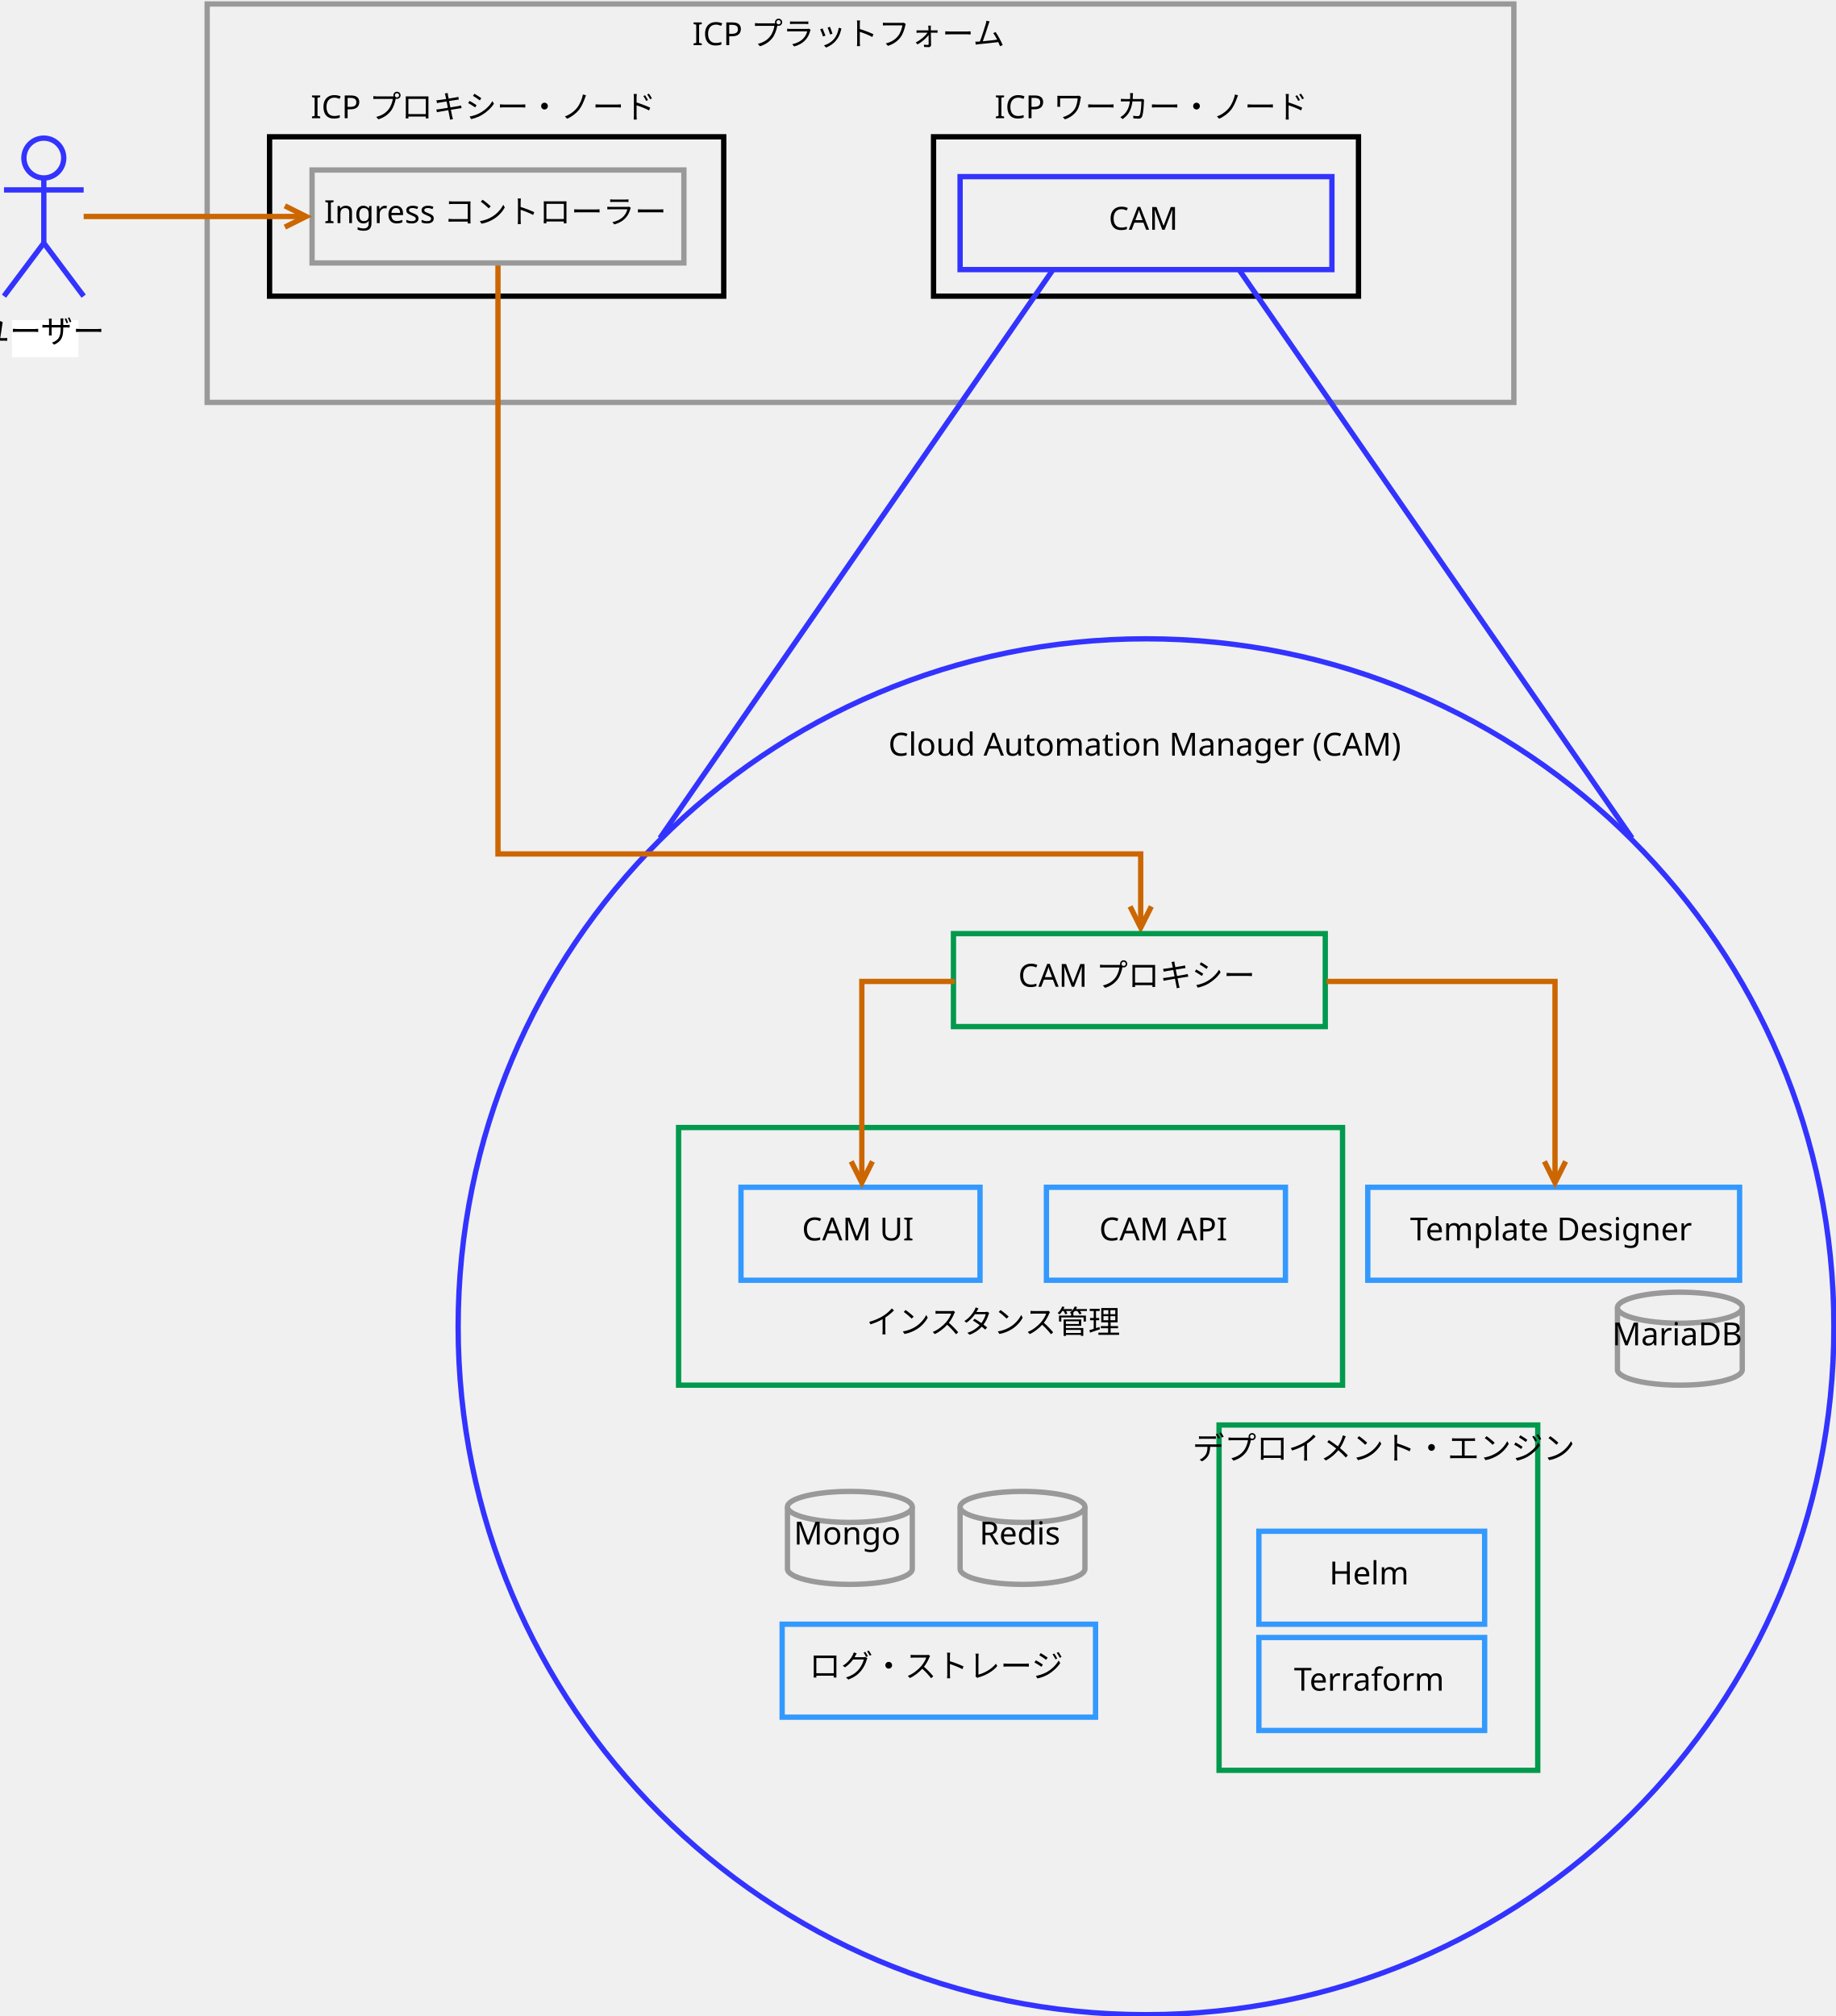
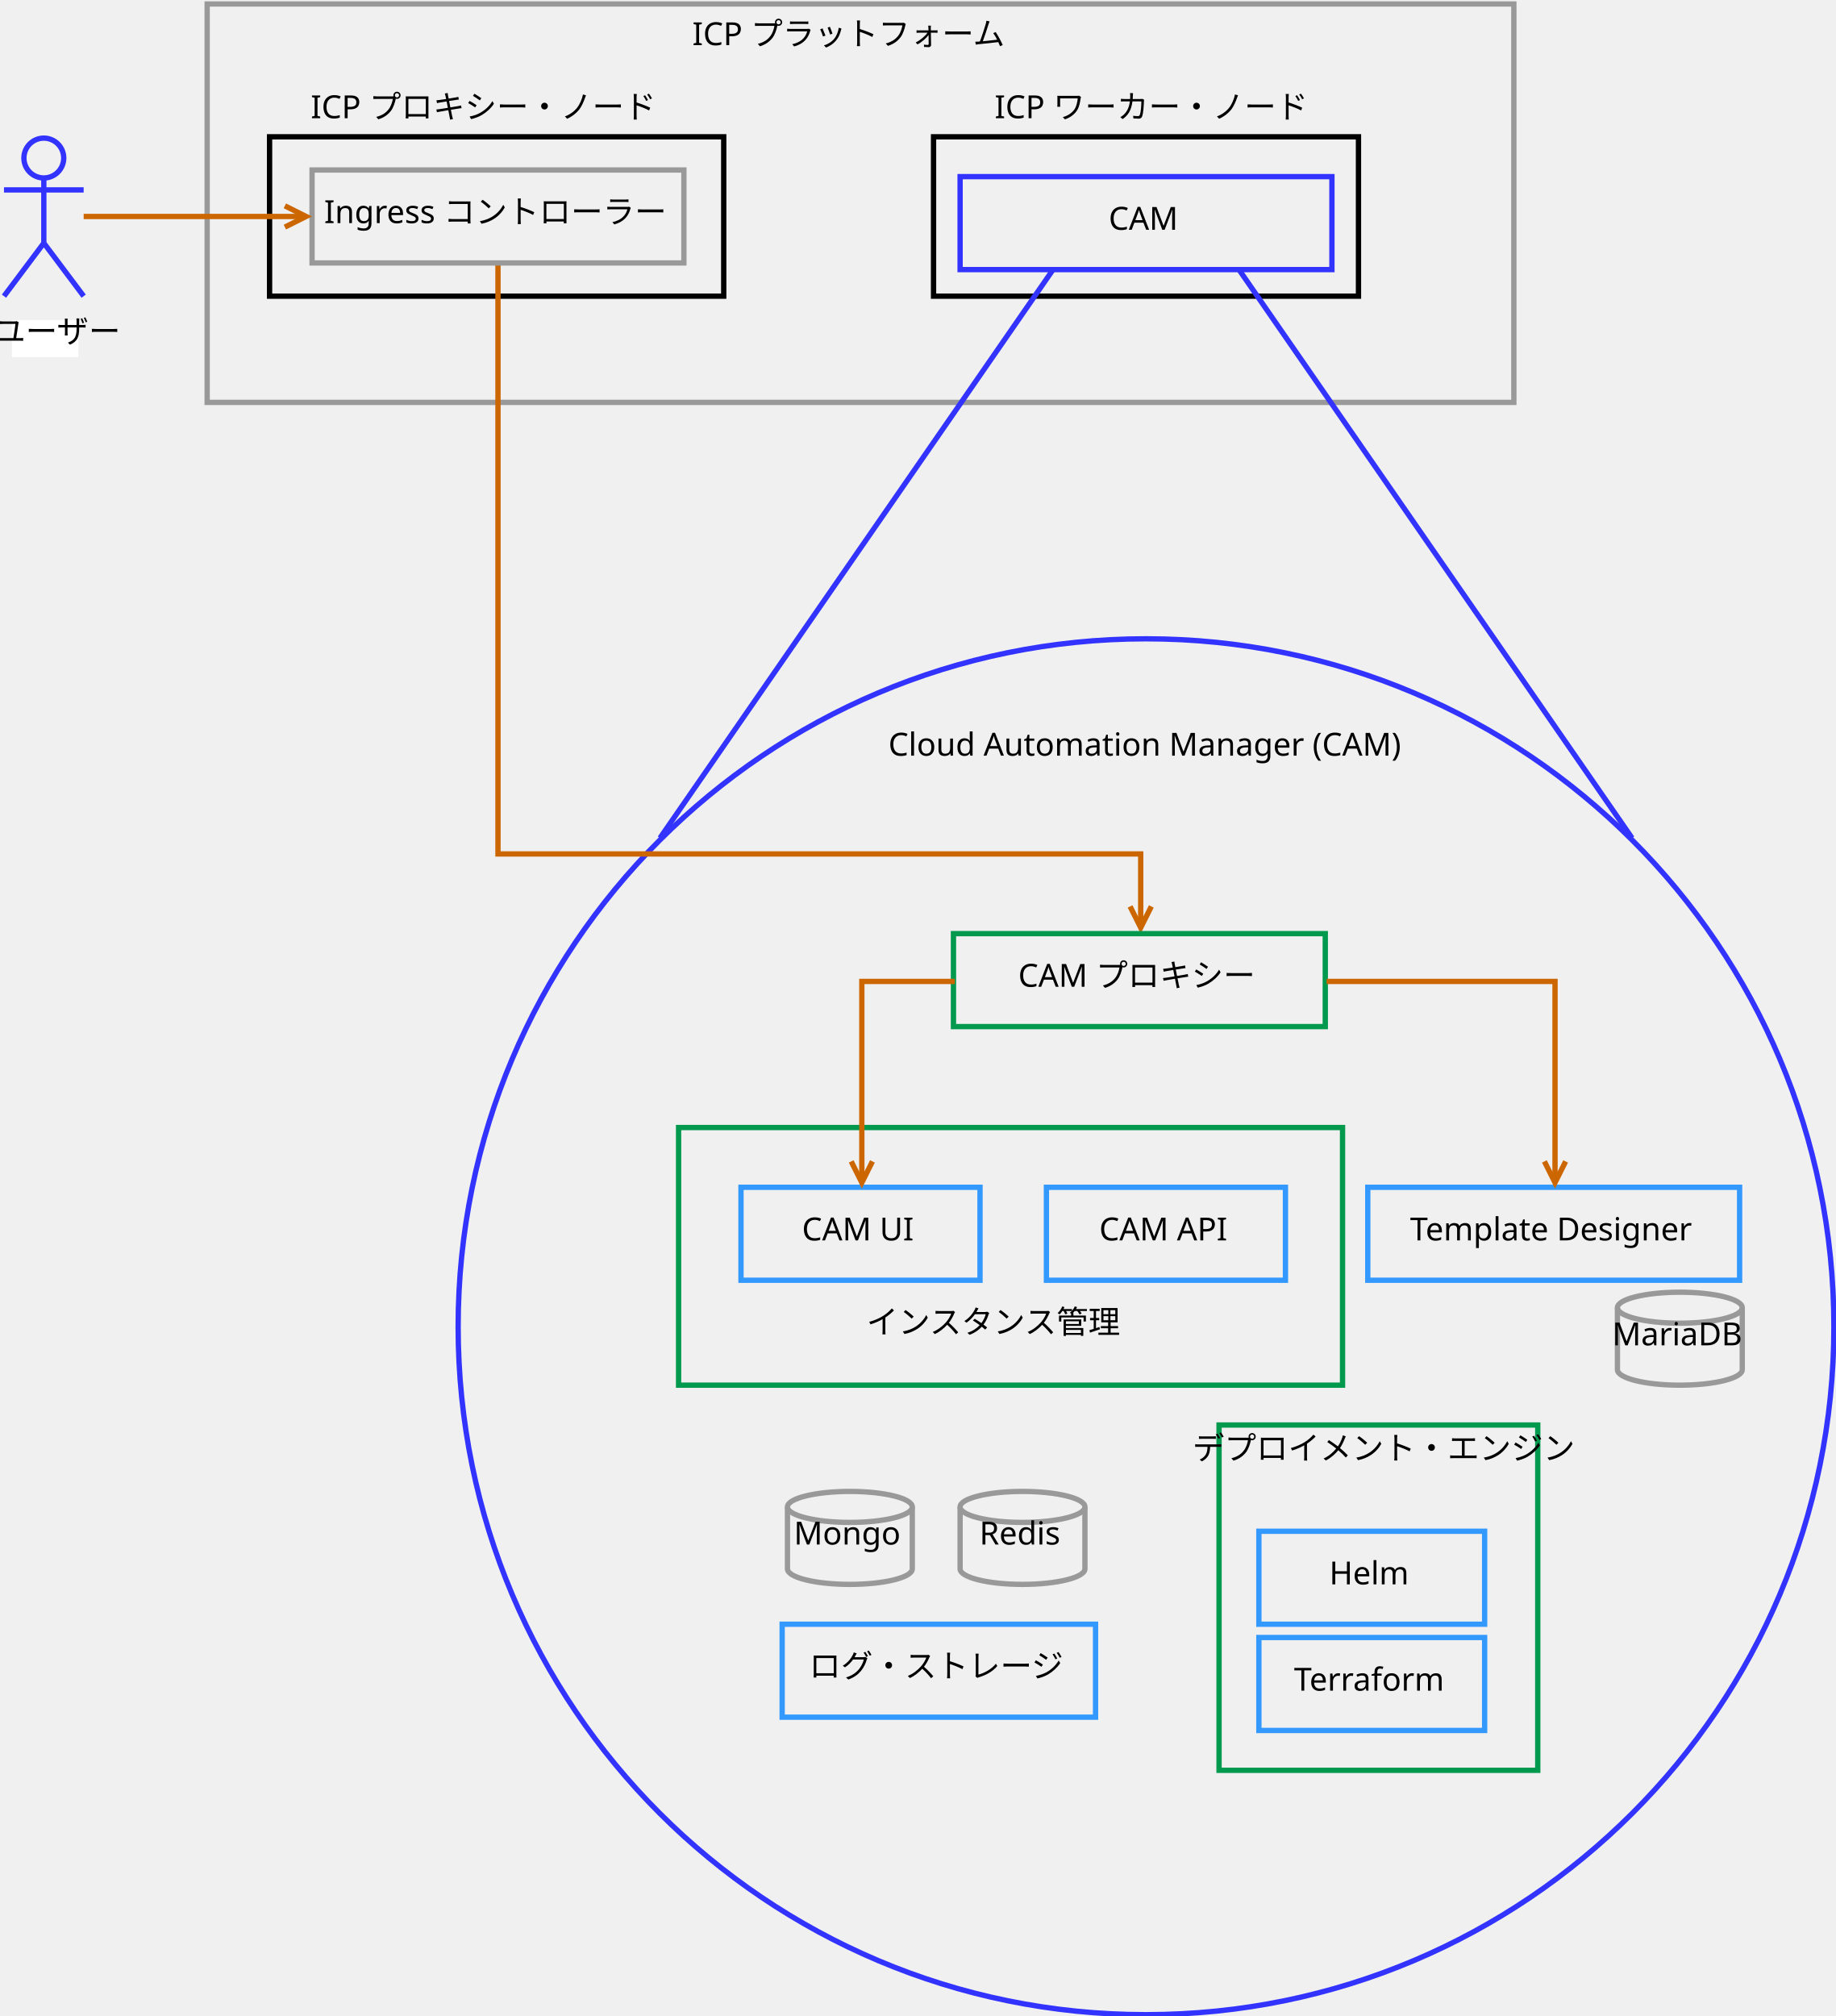
<svg xmlns="http://www.w3.org/2000/svg" width="691px" height="759px" version="1.1" id="svg164">
  <defs id="defs168" />
  <g style="fill:none;stroke-width:2" id="g16" pointer-events="none" transform="translate(0.5,0.5)">
    <rect style="stroke:#999999" id="rect4" height="150" width="492" y="1" x="77.5" />
    <circle style="stroke:#3333ff" r="259" id="ellipse6" cy="499" cx="431" />
    <rect style="stroke:#00994d" id="rect8" height="97" width="250" y="424" x="255" />
    <rect style="stroke:#00994d" id="rect10" height="130" width="120" y="536" x="458.5" />
    <rect style="stroke:#000000" id="rect12" height="60" width="160" y="51" x="351" />
    <rect style="stroke:#3333ff" id="rect14" height="35" width="140" y="66" x="361" />
  </g>
  <text style="font-weight:normal;font-size:12px;font-family:'MS UI Gothic';text-anchor:middle;-inkscape-font-specification:'MS UI Gothic, Normal';font-style:normal;font-stretch:normal;font-variant:normal;text-align:center;writing-mode:lr;font-variant-ligatures:normal;font-variant-caps:normal;font-variant-numeric:normal;font-feature-settings:normal;" x="430.5" y="86.5" id="text18">CAM</text>
  <g style="fill:none;stroke:#000000;stroke-width:2;stroke-miterlimit:10" id="g28" stroke-miterlimit="10" pointer-events="none" transform="translate(0.5,0.5)">
    <path id="path22" d="M 431,111" />
    <path id="path24" d="M 431,111" />
    <path id="path26" d="M 431,111" />
  </g>
  <text style="font-size:12px;font-family:'MS UI Gothic';text-anchor:middle;-inkscape-font-specification:'MS UI Gothic, Normal';font-weight:normal;font-style:normal;font-stretch:normal;font-variant:normal;text-align:center;writing-mode:lr;font-variant-ligatures:normal;font-variant-caps:normal;font-variant-numeric:normal;font-feature-settings:normal;" x="433.5" y="44.5" id="text30">ICP ワーカー・ノード</text>
  <text style="font-weight:normal;font-size:12px;font-family:'MS UI Gothic';text-anchor:middle;-inkscape-font-specification:'MS UI Gothic, Normal';font-style:normal;font-stretch:normal;font-variant:normal;text-align:center;writing-mode:lr;font-variant-ligatures:normal;font-variant-caps:normal;font-variant-numeric:normal;font-feature-settings:normal;" x="431" y="284.5" id="text34">Cloud Automation Manager (CAM)</text>
  <g style="fill:none;stroke-width:2" id="g50" pointer-events="none" transform="translate(0.5,0.5)">
    <path style="stroke:#3333ff;stroke-miterlimit:10" id="path38" stroke-miterlimit="10" d="M 248,315 396,101" />
    <path style="stroke:#3333ff;stroke-miterlimit:10" id="path40" stroke-miterlimit="10" d="M 614,315 466,101" />
    <rect style="stroke:#000000" id="rect42" height="60" width="171" y="51" x="101" />
    <path style="stroke:#cc6600;stroke-miterlimit:10" id="path44" stroke-miterlimit="10" d="m 187,99 v 222 h 242 v 25.53" />
    <path style="stroke:#cc6600;stroke-miterlimit:10" id="path46" stroke-miterlimit="10" d="m 425,340.76 4,8 4,-8" />
    <rect style="stroke:#999999" id="rect48" height="35" width="140" y="63.5" x="117" />
  </g>
  <text style="font-weight:normal;font-size:12px;font-family:'MS UI Gothic';text-anchor:middle;-inkscape-font-specification:'MS UI Gothic, Normal';font-style:normal;font-stretch:normal;font-variant:normal;text-align:center;writing-mode:lr;font-variant-ligatures:normal;font-variant-caps:normal;font-variant-numeric:normal;font-feature-settings:normal;" x="186.5" y="84" id="text52">Ingress コントローラー</text>
  <text style="font-size:12px;font-family:'MS UI Gothic';text-anchor:middle;-inkscape-font-specification:'MS UI Gothic, Normal';font-weight:normal;font-style:normal;font-stretch:normal;font-variant:normal;text-align:center;writing-mode:lr;font-variant-ligatures:normal;font-variant-caps:normal;font-variant-numeric:normal;font-feature-settings:normal;" x="182" y="44.5" id="text56">ICP プロキシー・ノード</text>
  <rect style="fill:none;stroke:#00994d;stroke-width:2" id="rect60" pointer-events="none" height="35" width="140" y="351.5" x="359" />
  <text style="font-weight:normal;font-size:12px;font-family:'MS UI Gothic';text-anchor:middle;-inkscape-font-specification:'MS UI Gothic, Normal';font-style:normal;font-stretch:normal;font-variant:normal;text-align:center;writing-mode:lr;font-variant-ligatures:normal;font-variant-caps:normal;font-variant-numeric:normal;font-feature-settings:normal;" x="428" y="371.5" id="text62">CAM プロキシー</text>
  <rect style="fill:none;stroke:#3399ff;stroke-width:2" id="rect66" pointer-events="none" height="35" width="90" y="447" x="279" />
  <text style="font-weight:normal;font-size:12px;font-family:'MS UI Gothic';text-anchor:middle;-inkscape-font-specification:'MS UI Gothic, Normal';font-style:normal;font-stretch:normal;font-variant:normal;text-align:center;writing-mode:lr;font-variant-ligatures:normal;font-variant-caps:normal;font-variant-numeric:normal;font-feature-settings:normal;" x="323" y="467" id="text68">CAM UI</text>
  <rect style="fill:none;stroke:#3399ff;stroke-width:2" id="rect72" pointer-events="none" height="35" width="90" y="447" x="394" />
  <text style="font-weight:normal;font-size:12px;font-family:'MS UI Gothic';text-anchor:middle;-inkscape-font-specification:'MS UI Gothic, Normal';font-style:normal;font-stretch:normal;font-variant:normal;text-align:center;writing-mode:lr;font-variant-ligatures:normal;font-variant-caps:normal;font-variant-numeric:normal;font-feature-settings:normal;" x="438" y="467" id="text74">CAM API</text>
  <rect style="fill:none;stroke:#3399ff;stroke-width:2" id="rect78" pointer-events="none" height="35" width="140" y="447" x="515" />
  <text style="font-weight:normal;font-size:12px;font-family:'MS UI Gothic';text-anchor:middle;-inkscape-font-specification:'MS UI Gothic, Normal';font-style:normal;font-stretch:normal;font-variant:normal;text-align:center;writing-mode:lr;font-variant-ligatures:normal;font-variant-caps:normal;font-variant-numeric:normal;font-feature-settings:normal;" x="584" y="467" id="text80">Template Designer</text>
  <rect style="fill:none;stroke:#3399ff;stroke-width:2" id="rect84" pointer-events="none" height="35" width="85" y="576.5" x="474" />
  <text style="font-weight:normal;font-size:12px;font-family:'MS UI Gothic';text-anchor:middle;-inkscape-font-specification:'MS UI Gothic, Normal';font-style:normal;font-stretch:normal;font-variant:normal;text-align:center;writing-mode:lr;font-variant-ligatures:normal;font-variant-caps:normal;font-variant-numeric:normal;font-feature-settings:normal;" x="515.5" y="596.5" id="text86">Helm</text>
  <rect style="fill:none;stroke:#3399ff;stroke-width:2" id="rect90" pointer-events="none" height="35" width="85" y="616.5" x="474" />
  <text style="font-weight:normal;font-size:12px;font-family:'MS UI Gothic';text-anchor:middle;-inkscape-font-specification:'MS UI Gothic, Normal';font-style:normal;font-stretch:normal;font-variant:normal;text-align:center;writing-mode:lr;font-variant-ligatures:normal;font-variant-caps:normal;font-variant-numeric:normal;font-feature-settings:normal;" x="515.5" y="636.5" id="text92">Terraform</text>
  <text style="font-weight:normal;font-size:12px;font-family:'MS UI Gothic';text-anchor:middle;-inkscape-font-specification:'MS UI Gothic, Normal';font-style:normal;font-stretch:normal;font-variant:normal;text-align:center;writing-mode:lr;font-variant-ligatures:normal;font-variant-caps:normal;font-variant-numeric:normal;font-feature-settings:normal;" x="521" y="549.5" id="text96">デプロイメント・エンジン</text>
  <path style="fill:none;stroke:#999999;stroke-width:2;stroke-miterlimit:10" id="path100" stroke-miterlimit="10" pointer-events="none" d="m 296.5,590.67 v -23.34 c 0,-3.22 10.52,-5.83 23.5,-5.83 12.98,0 23.5,2.61 23.5,5.83 v 23.34 c 0,3.22 -10.52,5.83 -23.5,5.83 -12.98,0 -23.5,-2.61 -23.5,-5.83 z" />
  <path style="fill:none;stroke:#999999;stroke-width:2;stroke-miterlimit:10" id="path102" stroke-miterlimit="10" pointer-events="none" d="m 296.5,567.33 c 0,3.22 10.52,5.84 23.5,5.84 12.98,0 23.5,-2.62 23.5,-5.84" />
  <text style="font-size:12px;font-family:'MS UI Gothic';text-anchor:middle;-inkscape-font-specification:'MS UI Gothic, Normal';font-weight:normal;font-style:normal;font-stretch:normal;font-variant:normal;text-align:center;writing-mode:lr;font-variant-ligatures:normal;font-variant-caps:normal;font-variant-numeric:normal;font-feature-settings:normal;" x="319" y="581.5" id="text104">Mongo</text>
  <path style="fill:none;stroke:#999999;stroke-width:2;stroke-miterlimit:10" id="path108" stroke-miterlimit="10" pointer-events="none" d="m 361.5,590.67 v -23.34 c 0,-3.22 10.52,-5.83 23.5,-5.83 12.98,0 23.5,2.61 23.5,5.83 v 23.34 c 0,3.22 -10.52,5.83 -23.5,5.83 -12.98,0 -23.5,-2.61 -23.5,-5.83 z" />
  <path style="fill:none;stroke:#999999;stroke-width:2;stroke-miterlimit:10" id="path110" stroke-miterlimit="10" pointer-events="none" d="m 361.5,567.33 c 0,3.22 10.52,5.84 23.5,5.84 12.98,0 23.5,-2.62 23.5,-5.84" />
  <text style="font-size:12px;font-family:'MS UI Gothic';text-anchor:middle;-inkscape-font-specification:'MS UI Gothic, Normal';font-weight:normal;font-style:normal;font-stretch:normal;font-variant:normal;text-align:center;writing-mode:lr;font-variant-ligatures:normal;font-variant-caps:normal;font-variant-numeric:normal;font-feature-settings:normal;" x="384" y="581.5" id="text112">Redis</text>
  <path style="fill:none;stroke:#999999;stroke-width:2;stroke-miterlimit:10" id="path116" stroke-miterlimit="10" pointer-events="none" d="m 609,515.67 v -23.34 c 0,-3.22 10.52,-5.83 23.5,-5.83 12.98,0 23.5,2.61 23.5,5.83 v 23.34 c 0,3.22 -10.52,5.83 -23.5,5.83 -12.98,0 -23.5,-2.61 -23.5,-5.83 z" />
  <path style="fill:none;stroke:#999999;stroke-width:2;stroke-miterlimit:10" id="path118" stroke-miterlimit="10" pointer-events="none" d="m 609,492.33 c 0,3.22 10.52,5.84 23.5,5.84 12.98,0 23.5,-2.62 23.5,-5.84" />
  <text style="font-size:12px;font-family:'MS UI Gothic';text-anchor:middle;-inkscape-font-specification:'MS UI Gothic, Normal';font-weight:normal;font-style:normal;font-stretch:normal;font-variant:normal;text-align:center;writing-mode:lr;font-variant-ligatures:normal;font-variant-caps:normal;font-variant-numeric:normal;font-feature-settings:normal;" x="631.5" y="506.5" id="text120">MariaDB</text>
  <rect style="fill:none;stroke:#3399ff;stroke-width:2" id="rect124" pointer-events="none" height="35" width="118" y="611.5" x="294.5" />
  <text style="font-weight:normal;font-size:12px;font-family:'MS UI Gothic';text-anchor:middle;-inkscape-font-specification:'MS UI Gothic, Normal';font-style:normal;font-stretch:normal;font-variant:normal;text-align:center;writing-mode:lr;font-variant-ligatures:normal;font-variant-caps:normal;font-variant-numeric:normal;font-feature-settings:normal;" x="352.5" y="631.5" id="text126">ログ・ストレージ</text>
  <g style="fill:none;stroke-width:2" id="g138" pointer-events="none" transform="translate(0.5,0.5)">
    <path style="stroke:#cc6600;stroke-miterlimit:10" id="path130" stroke-miterlimit="10" d="m 31,81 h 81.53" />
    <path style="stroke:#cc6600;stroke-miterlimit:10" id="path132" stroke-miterlimit="10" d="m 106.76,85 8,-4 -8,-4" />
    <circle style="stroke:#3333ff" r="7.5" id="ellipse134" cy="59" cx="16" />
    <path style="stroke:#3333ff;stroke-miterlimit:10" id="path136" stroke-miterlimit="10" d="M 16,66 V 91 M 16,71 H 1 m 15,0 H 31 M 16,91 1,111 m 15,-20 15,20" />
  </g>
  <rect x="4.5" y="120.5" width="25" height="14" id="rect140" style="font-size:medium;font-family:Helvetica;text-anchor:middle;fill:#ffffff;stroke-width:0" />
-   <text style="font-size:12px;font-family:'MS UI Gothic';text-anchor:middle;-inkscape-font-specification:'MS UI Gothic, Normal';font-weight:normal;font-style:normal;font-stretch:normal;font-variant:normal;text-align:center;writing-mode:lr;font-variant-ligatures:normal;font-variant-caps:normal;font-variant-numeric:normal;font-feature-settings:normal;" x="15.5" y="129" id="text142">ユーザー</text>
+   <text style="font-style:normal;font-variant:normal;font-weight:normal;font-stretch:normal;font-size:12px;font-family:'MS UI Gothic';-inkscape-font-specification:'MS UI Gothic, Normal';font-variant-ligatures:normal;font-variant-caps:normal;font-variant-numeric:normal;font-feature-settings:normal;text-align:center;writing-mode:lr-tb;text-anchor:middle" x="21.5" y="129" id="text142">ユーザー</text>
  <path style="fill:none;stroke:#cc6600;stroke-width:2;stroke-miterlimit:10" id="path146" stroke-miterlimit="10" pointer-events="none" d="m 499.5,369.5 h 86 v 73.53" />
  <path style="fill:none;stroke:#cc6600;stroke-width:2;stroke-miterlimit:10" id="path148" stroke-miterlimit="10" pointer-events="none" d="m 581.5,437.26 4,8 4,-8" />
  <text style="font-weight:normal;font-size:12px;font-family:'MS UI Gothic';text-anchor:middle;-inkscape-font-specification:'MS UI Gothic, Normal';font-style:normal;font-stretch:normal;font-variant:normal;text-align:center;writing-mode:lr;font-variant-ligatures:normal;font-variant-caps:normal;font-variant-numeric:normal;font-feature-settings:normal;" x="374" y="502" id="text150">インスタンス管理</text>
  <path style="fill:none;stroke:#cc6600;stroke-width:2;stroke-miterlimit:10" id="path154" stroke-miterlimit="10" pointer-events="none" d="m 359.5,369.5 h -35 v 73.53" />
  <path style="fill:none;stroke:#cc6600;stroke-width:2;stroke-miterlimit:10" id="path156" stroke-miterlimit="10" pointer-events="none" d="m 320.5,437.26 4,8 4,-8" />
  <text style="font-weight:normal;font-size:12px;font-family:'MS UI Gothic';text-anchor:middle;-inkscape-font-specification:'MS UI Gothic, Normal';font-style:normal;font-stretch:normal;font-variant:normal;text-align:center;writing-mode:lr;font-variant-ligatures:normal;font-variant-caps:normal;font-variant-numeric:normal;font-feature-settings:normal;" x="319.5" y="17" id="text158">ICP プラットフォーム</text>
</svg>
